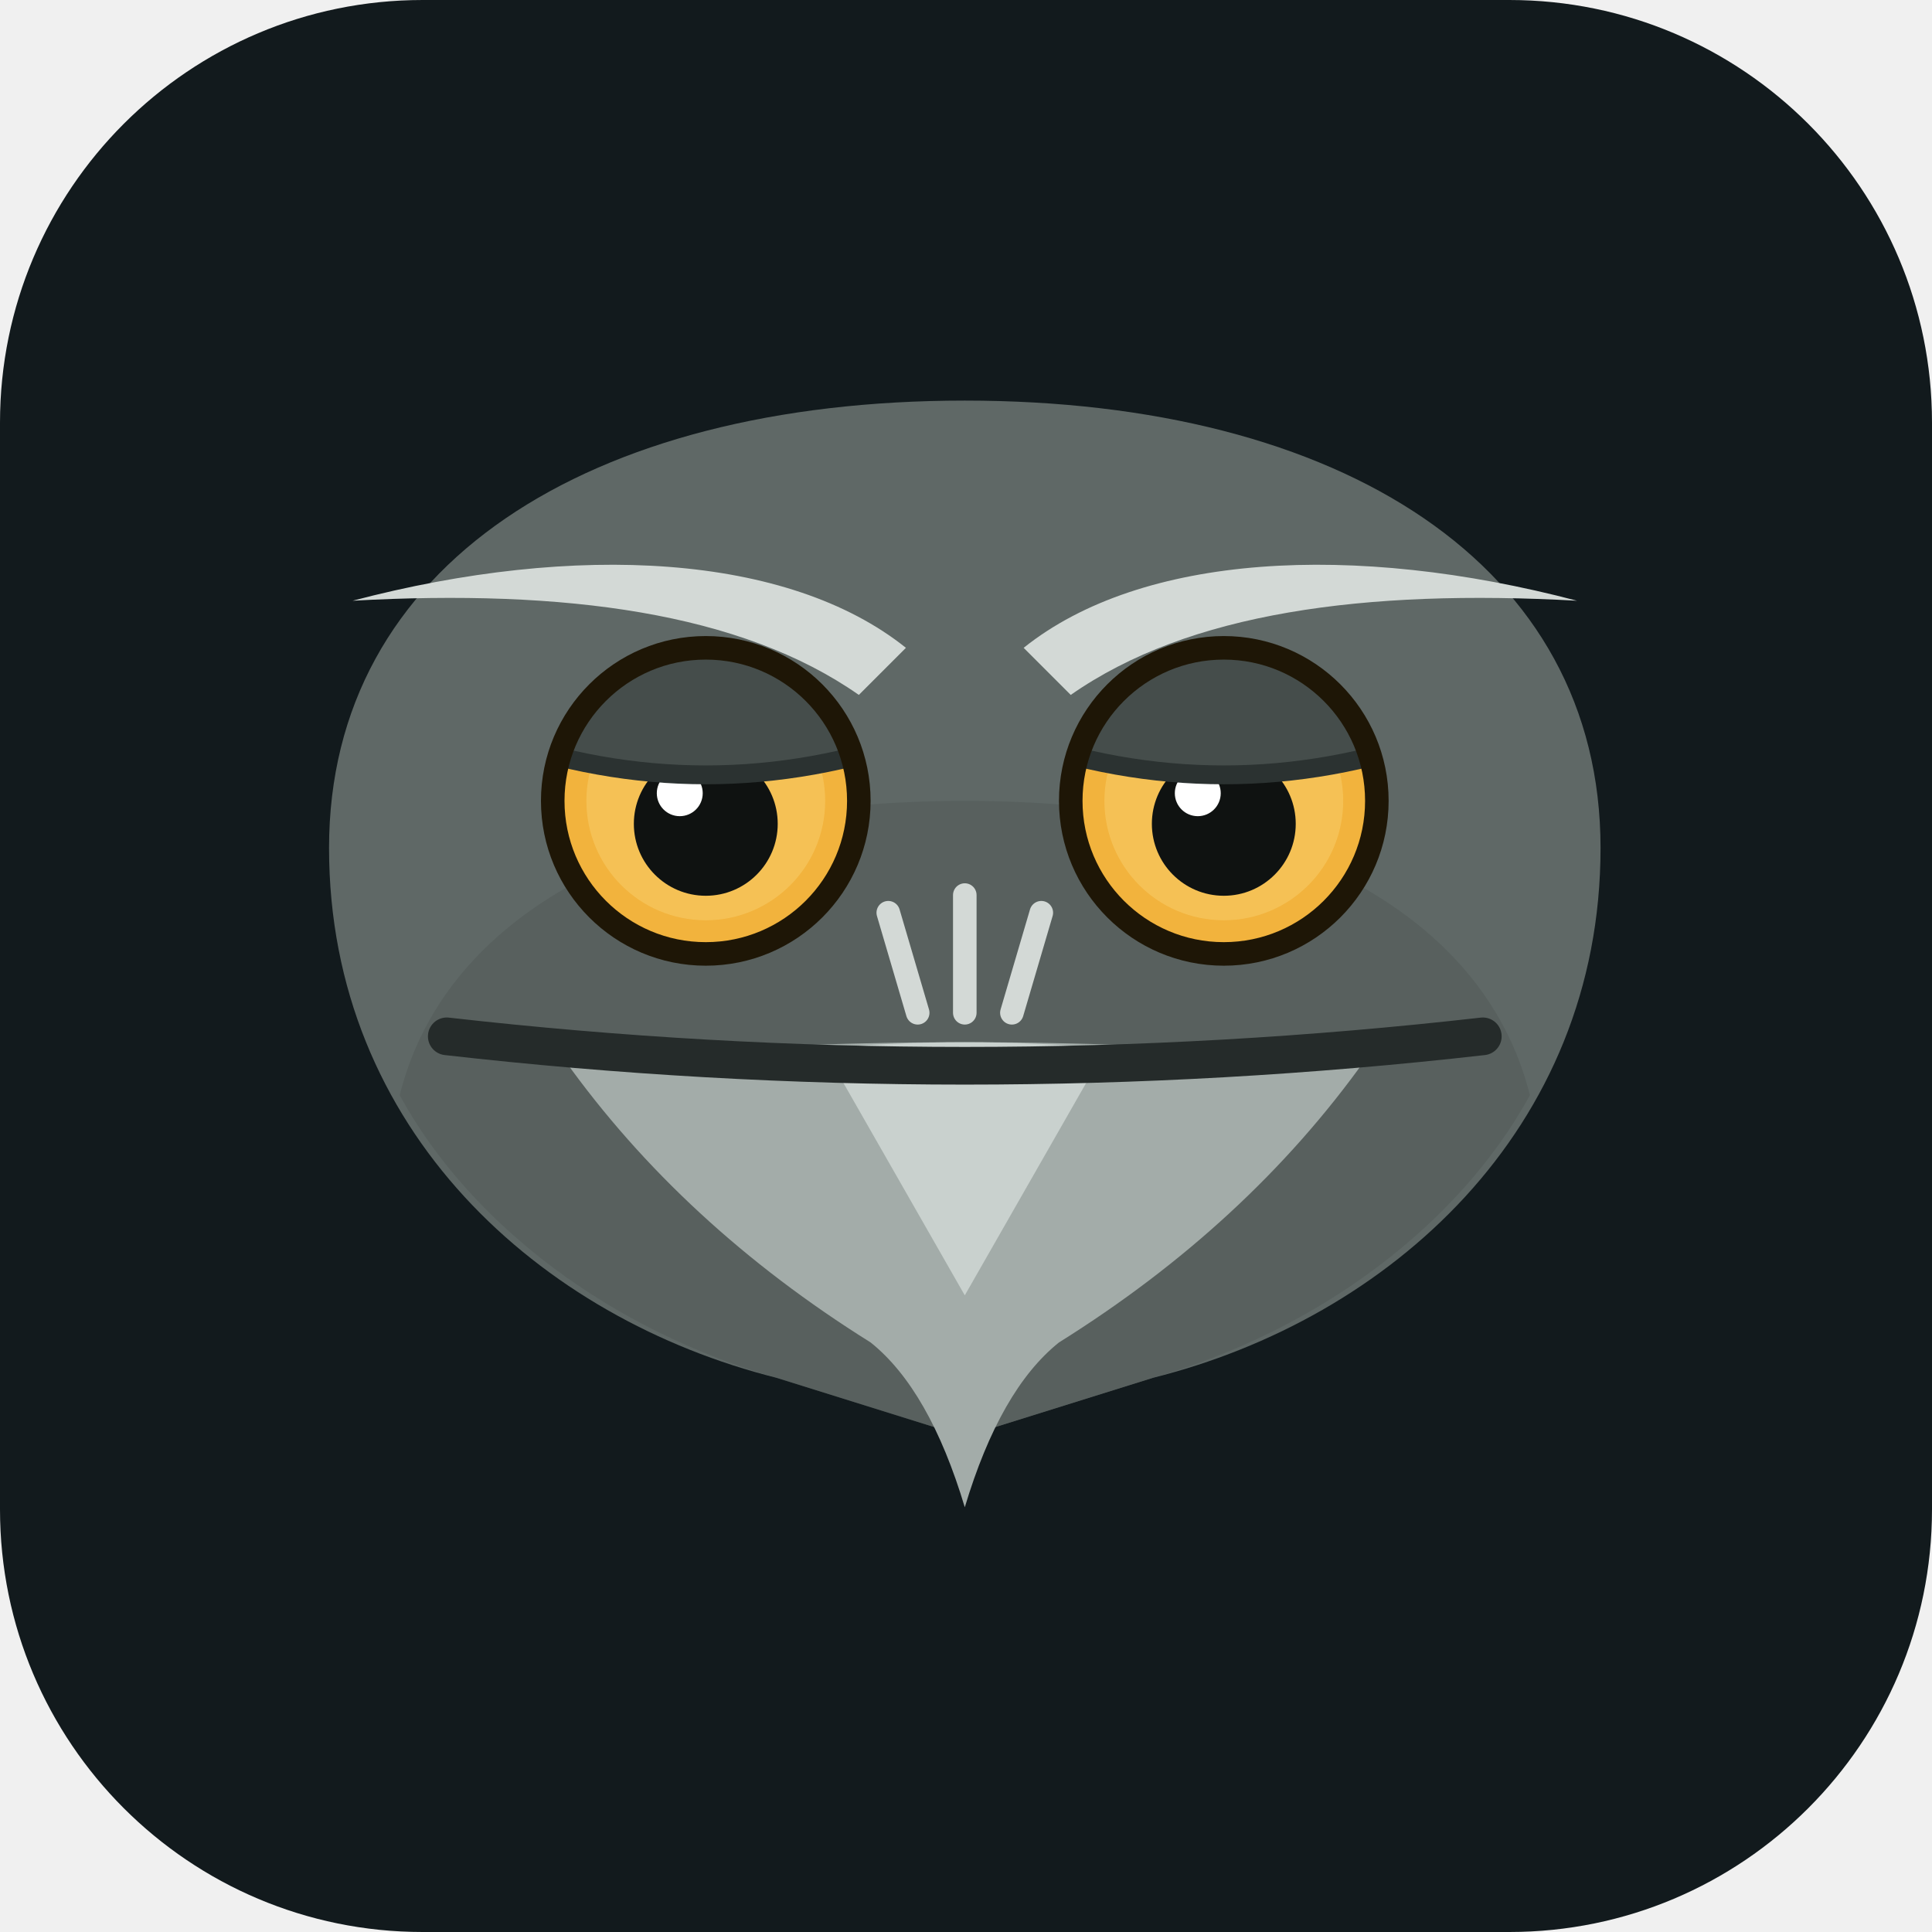
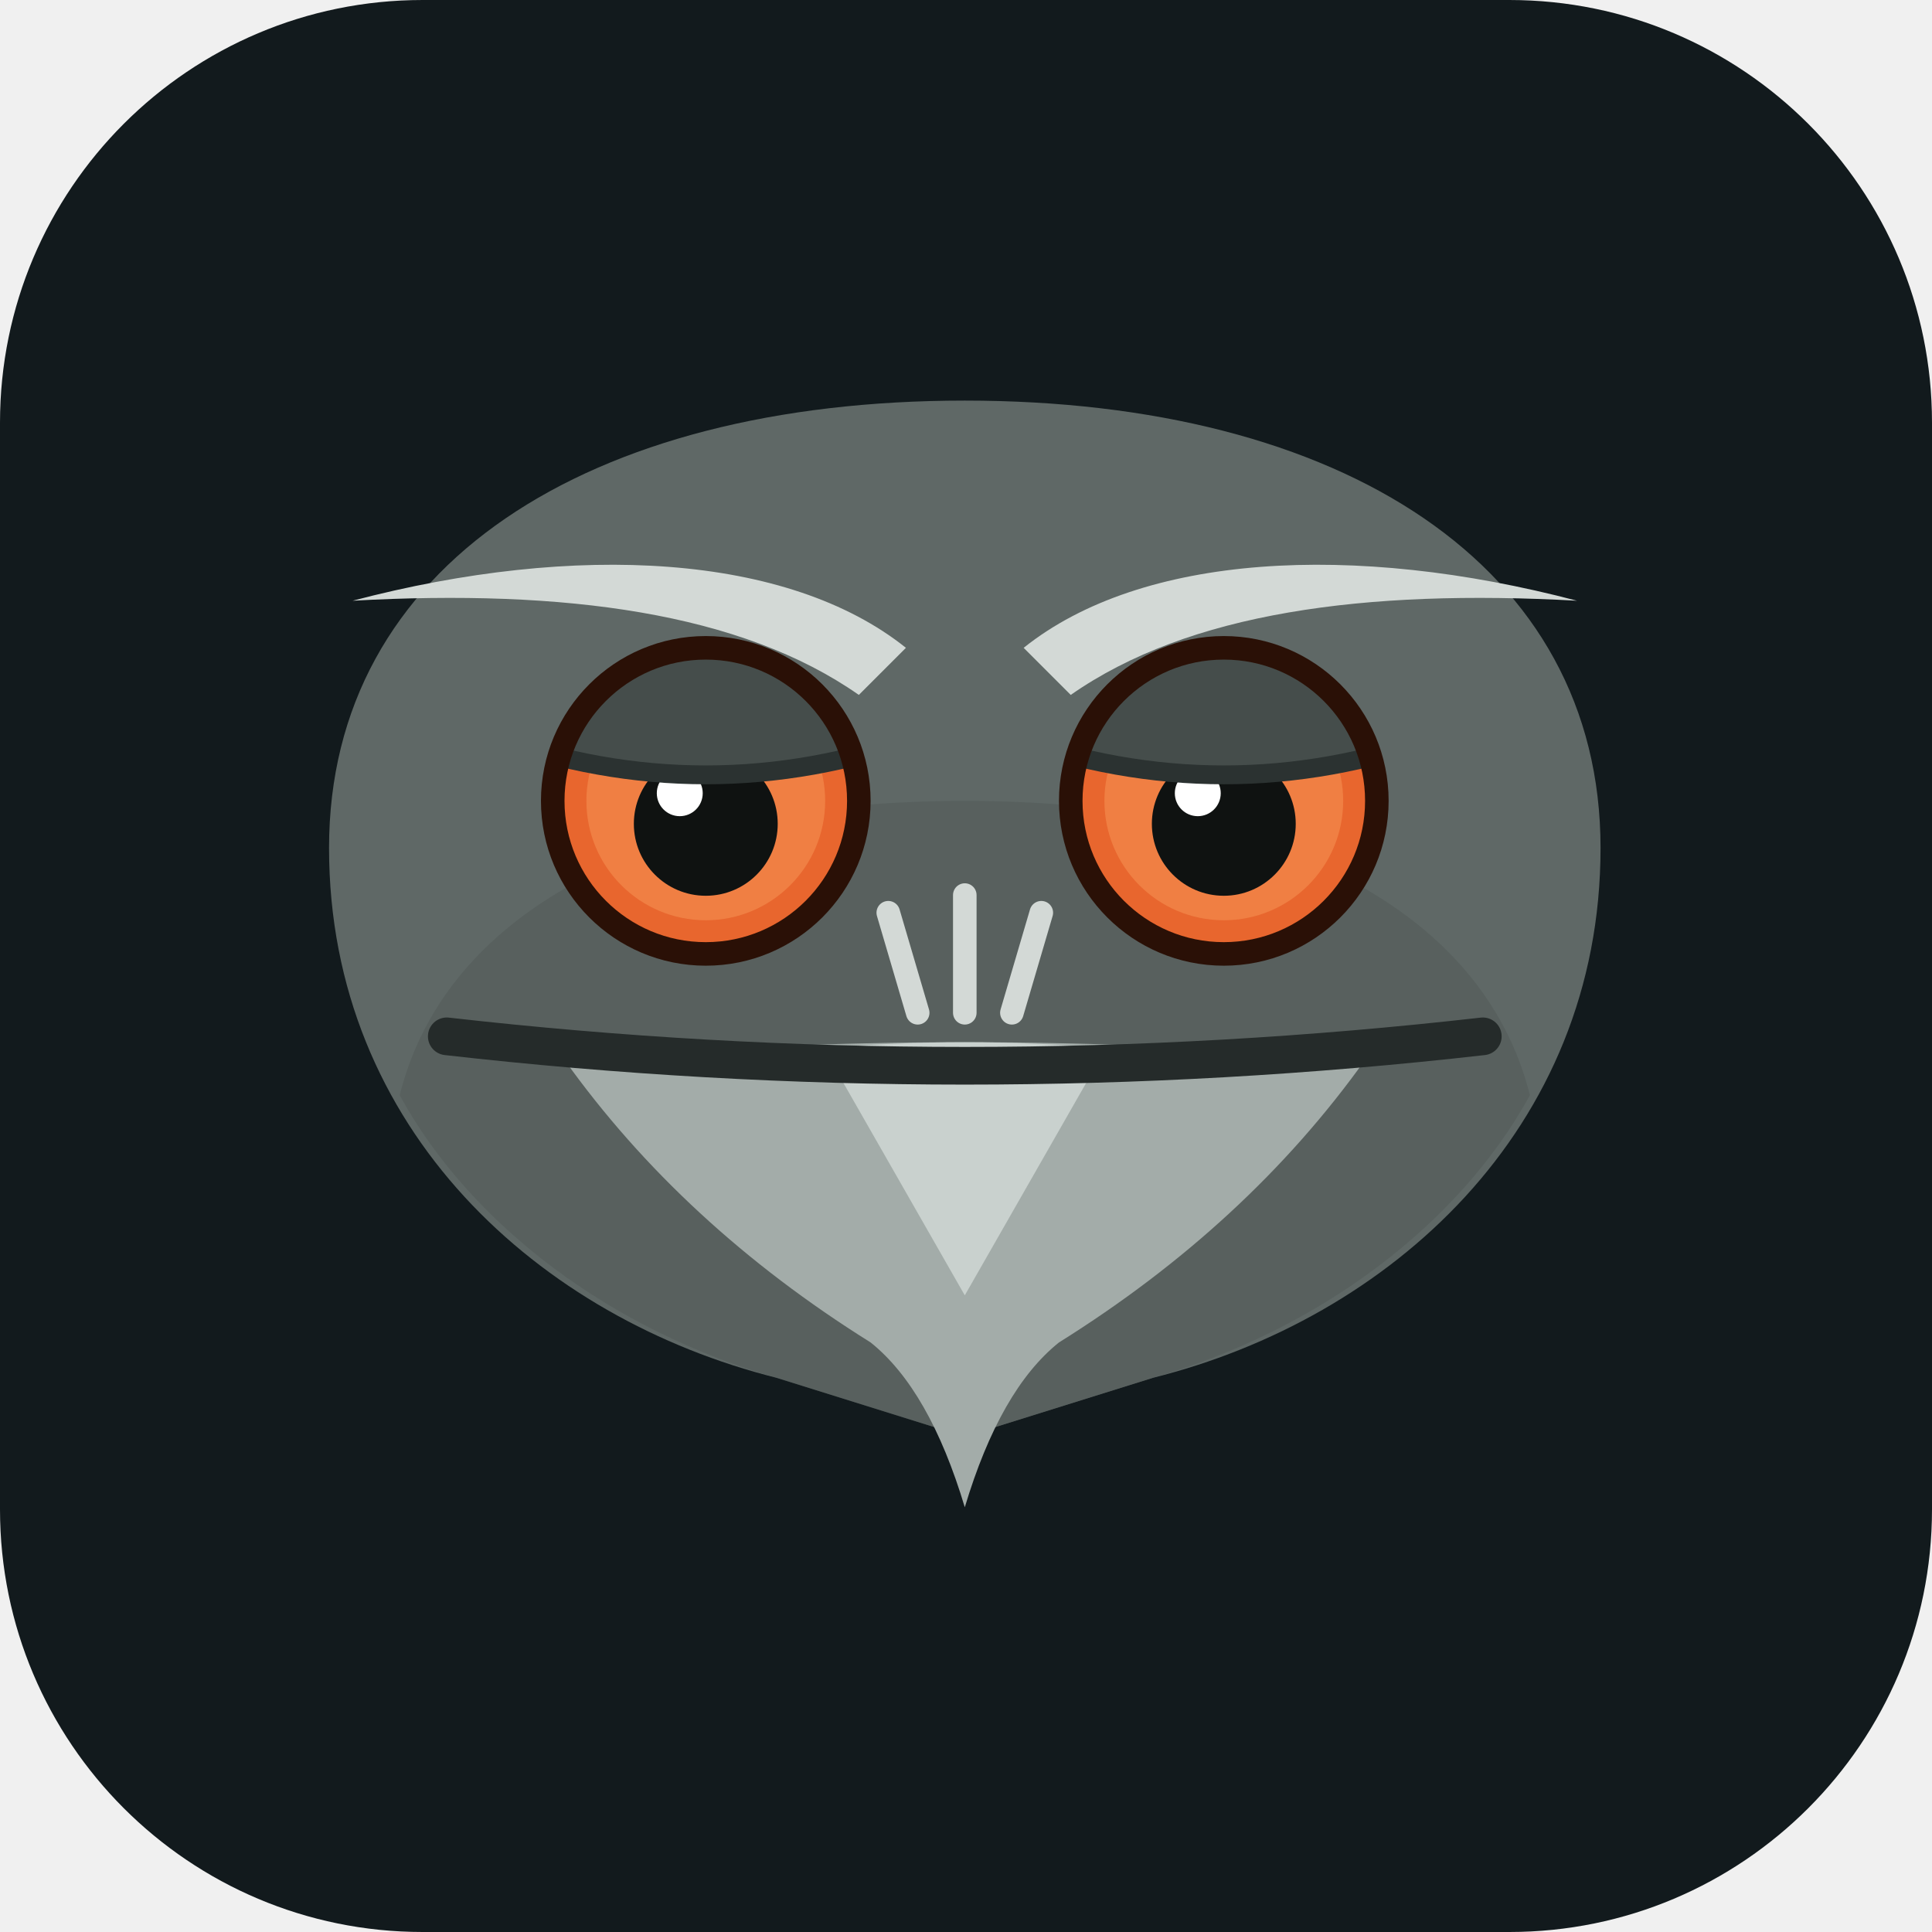
<svg xmlns="http://www.w3.org/2000/svg" viewBox="0 0 512 512" width="512" height="512" role="img" aria-label="frogmouth">
  <rect width="512" height="512" rx="112" fill="#121A1D" />
  <g transform="translate(56 50) scale(3.12)">
    <path fill="#5F6866" d="M10 56C10 32 32 18 64 18C96 18 118 32 118 56C118 80 100 96 80 101L64 106L48 101C28 96 10 80 10 56Z" />
    <path fill="#4F5755" opacity="0.45" d="M16 77C20 61 38 52 64 52C90 52 108 61 112 77C106 88 94 97 80 101L64 106L48 101C34 97 22 88 16 77Z" />
    <path fill="#D3D9D6" d="M59 39C49 31 31 30 12 35C30 34 45 36 55 43Z" />
    <path fill="#D3D9D6" d="M69 39C79 31 97 30 116 35C98 34 83 36 73 43Z" />
    <g transform="translate(42 52)">
      <clipPath id="e11">
        <circle r="12.5" />
      </clipPath>
-       <circle r="13" fill="#F2B33D" />
-       <circle r="10.14" fill="#F7C860" opacity=".7" />
+       <circle r="13" fill="#E8662E" />
+       <circle r="10.14" fill="#F38A4C" opacity=".7" />
      <g clip-path="url(#e11)">
        <circle cy="1.95" r="6.11" fill="#0F1211" />
        <circle cx="-2.21" cy="-0.65" r="1.95" fill="#FFFFFF" />
        <g class="lid">
          <path fill="#454D4B" d="M-18.2 -39H18.2V-5.46Q0 1.04 -18.2 -5.46Z" />
          <path fill="none" stroke="#2B3231" stroke-width="1.6" stroke-linecap="round" d="M-18.2 -5.46Q0 1.04 18.2 -5.46" />
        </g>
      </g>
-       <circle r="13" fill="none" stroke="#1E1606" stroke-width="2" />
+       <circle r="13" fill="none" stroke="#2A1006" stroke-width="2" />
    </g>
    <g transform="translate(86 52)">
      <clipPath id="e12">
        <circle r="12.5" />
      </clipPath>
-       <circle r="13" fill="#F2B33D" />
-       <circle r="10.14" fill="#F7C860" opacity=".7" />
+       <circle r="13" fill="#E8662E" />
+       <circle r="10.14" fill="#F38A4C" opacity=".7" />
      <g clip-path="url(#e12)">
        <circle cy="1.95" r="6.11" fill="#0F1211" />
        <circle cx="-2.21" cy="-0.65" r="1.95" fill="#FFFFFF" />
        <g class="lid">
          <path fill="#454D4B" d="M-18.2 -39H18.2V-5.46Q0 1.04 -18.2 -5.46Z" />
          <path fill="none" stroke="#2B3231" stroke-width="1.6" stroke-linecap="round" d="M-18.2 -5.46Q0 1.04 18.2 -5.46" />
        </g>
      </g>
-       <circle r="13" fill="none" stroke="#1E1606" stroke-width="2" />
+       <circle r="13" fill="none" stroke="#2A1006" stroke-width="2" />
    </g>
    <path fill="#A3ACA9" d="M30 74Q64 71 98 74Q88 88 72 98Q67 102 64 112Q61 102 56 98Q40 88 30 74Z" />
    <path fill="#C9D1CE" d="M52 73Q64 72 76 73L64 94Z" />
    <path fill="none" stroke="#252B2A" stroke-width="3.2" stroke-linecap="round" d="M20 72Q42 74.5 64 74.5Q86 74.5 108 72" />
    <path fill="none" stroke="#D3D9D6" stroke-width="2" stroke-linecap="round" d="M64 70V60M60 70L57.5 61.5M68 70L70.5 61.5" />
  </g>
</svg>
